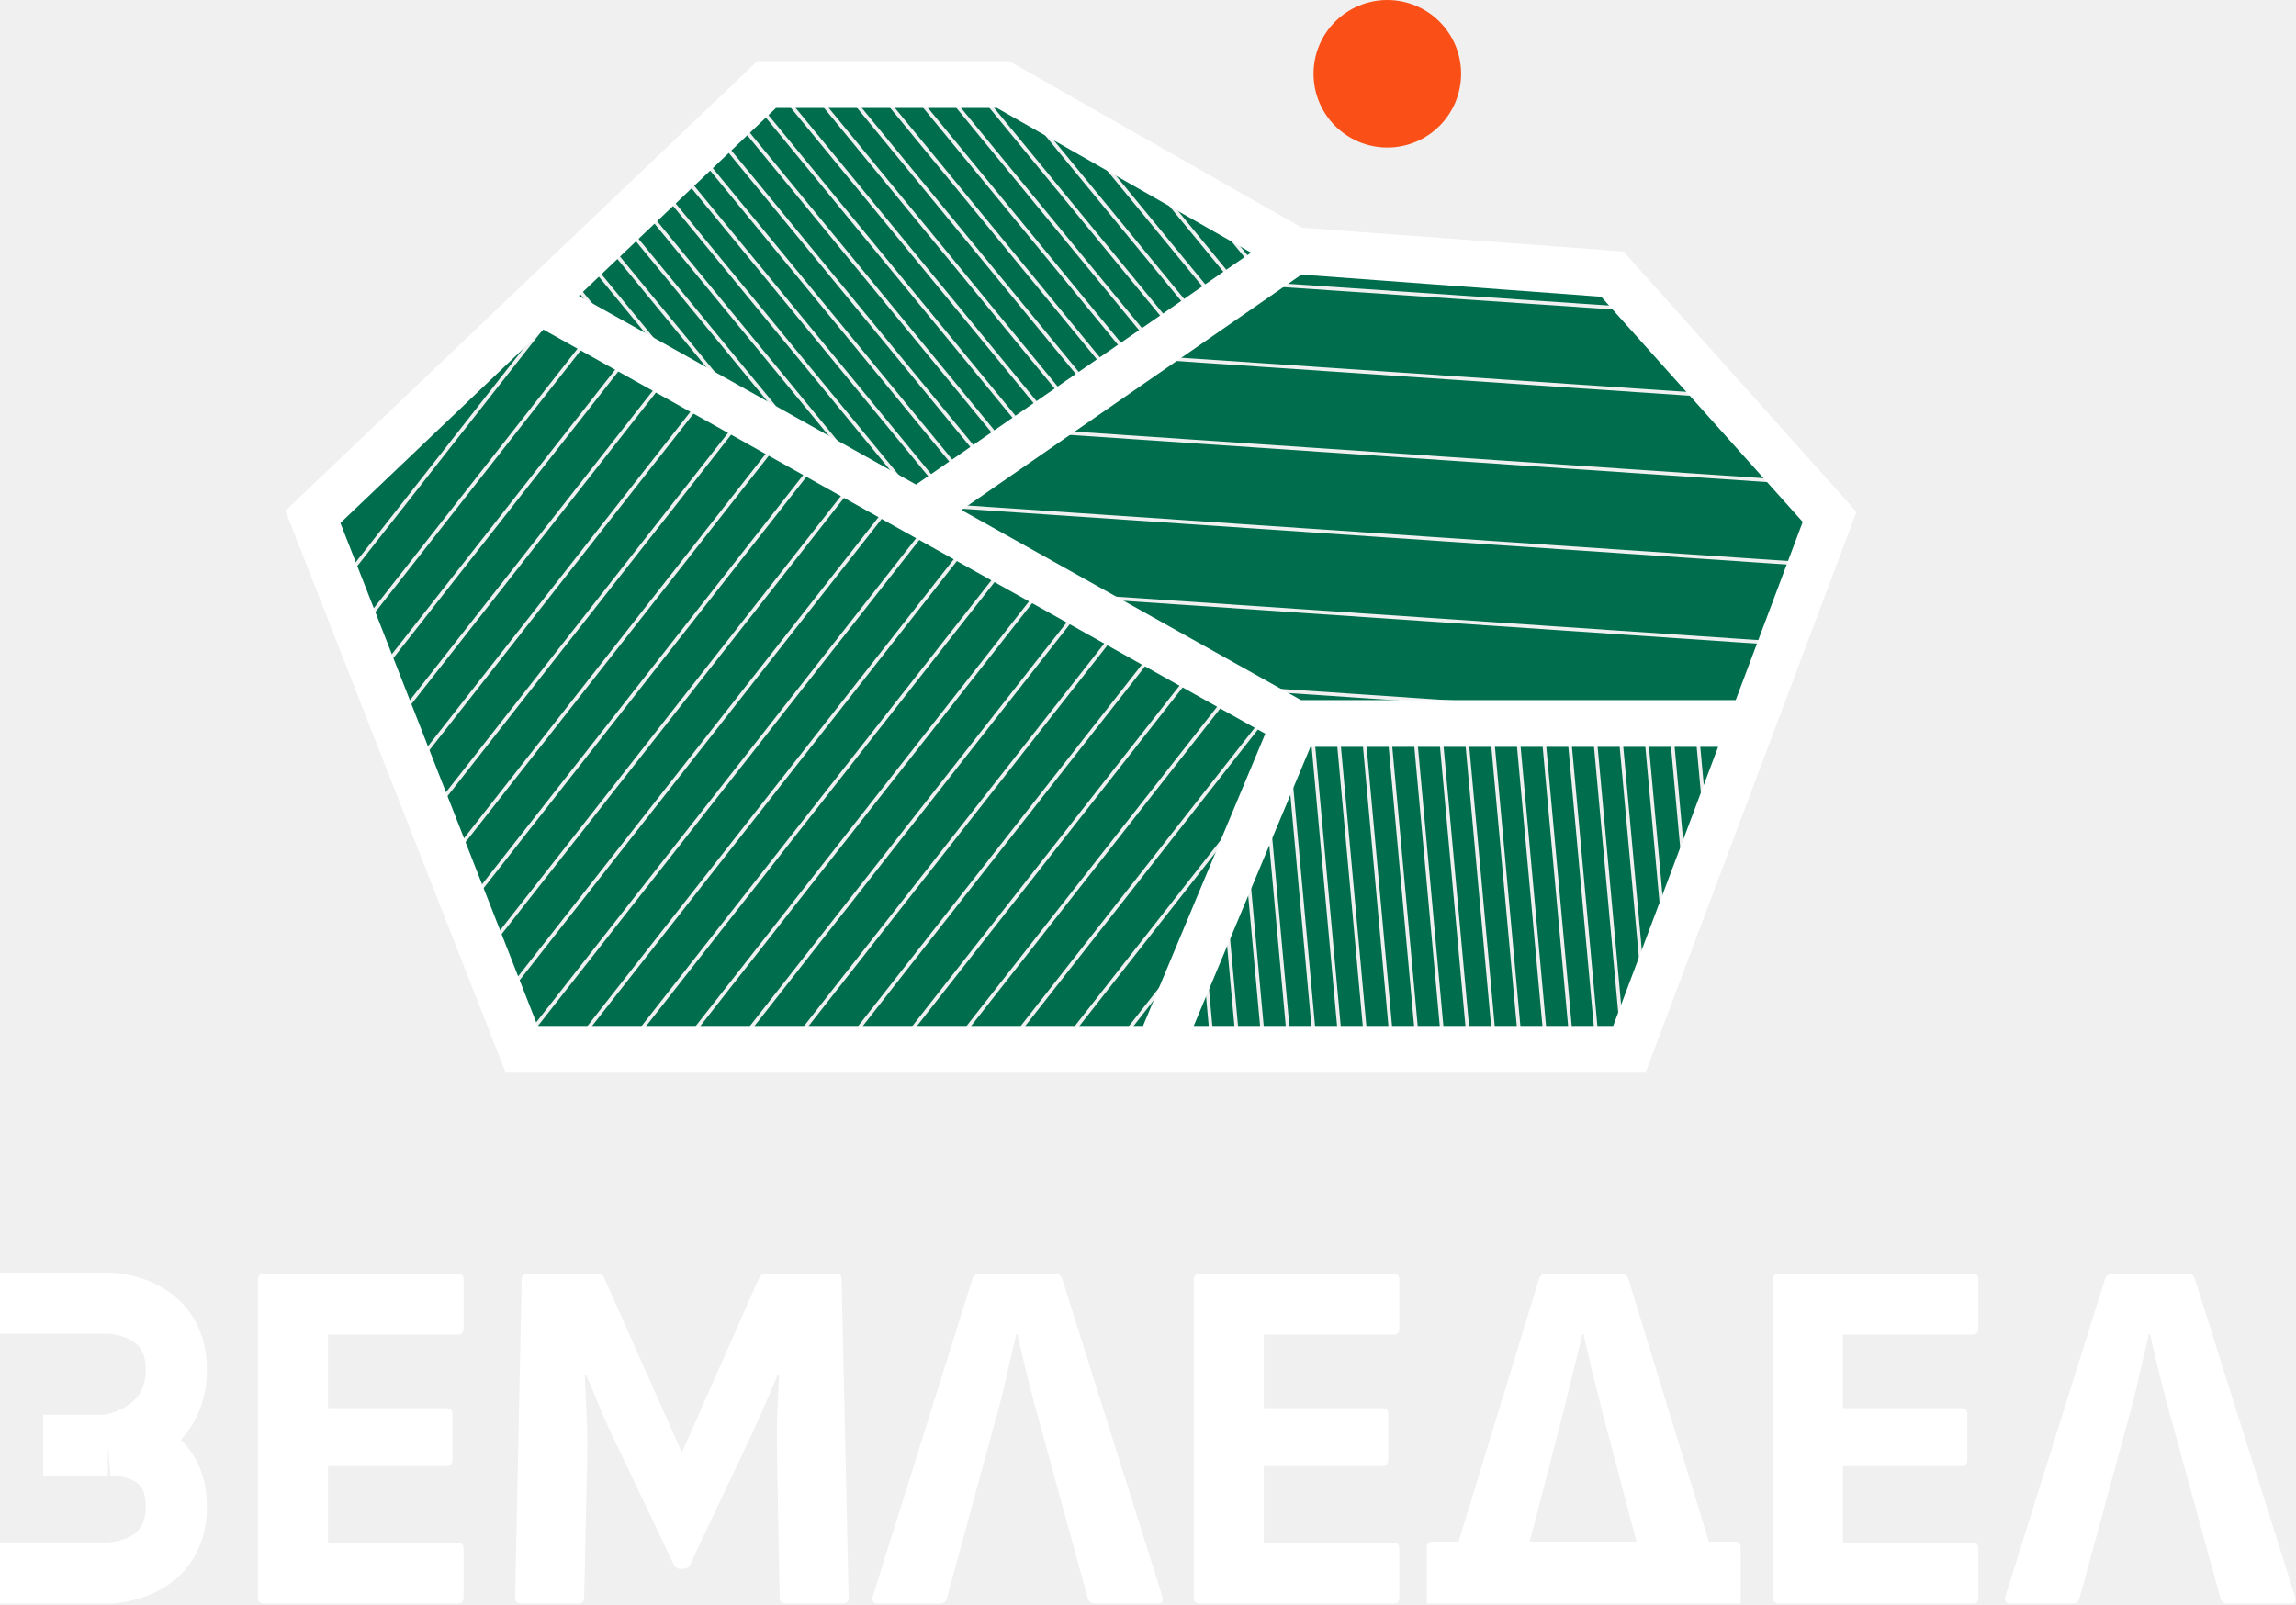
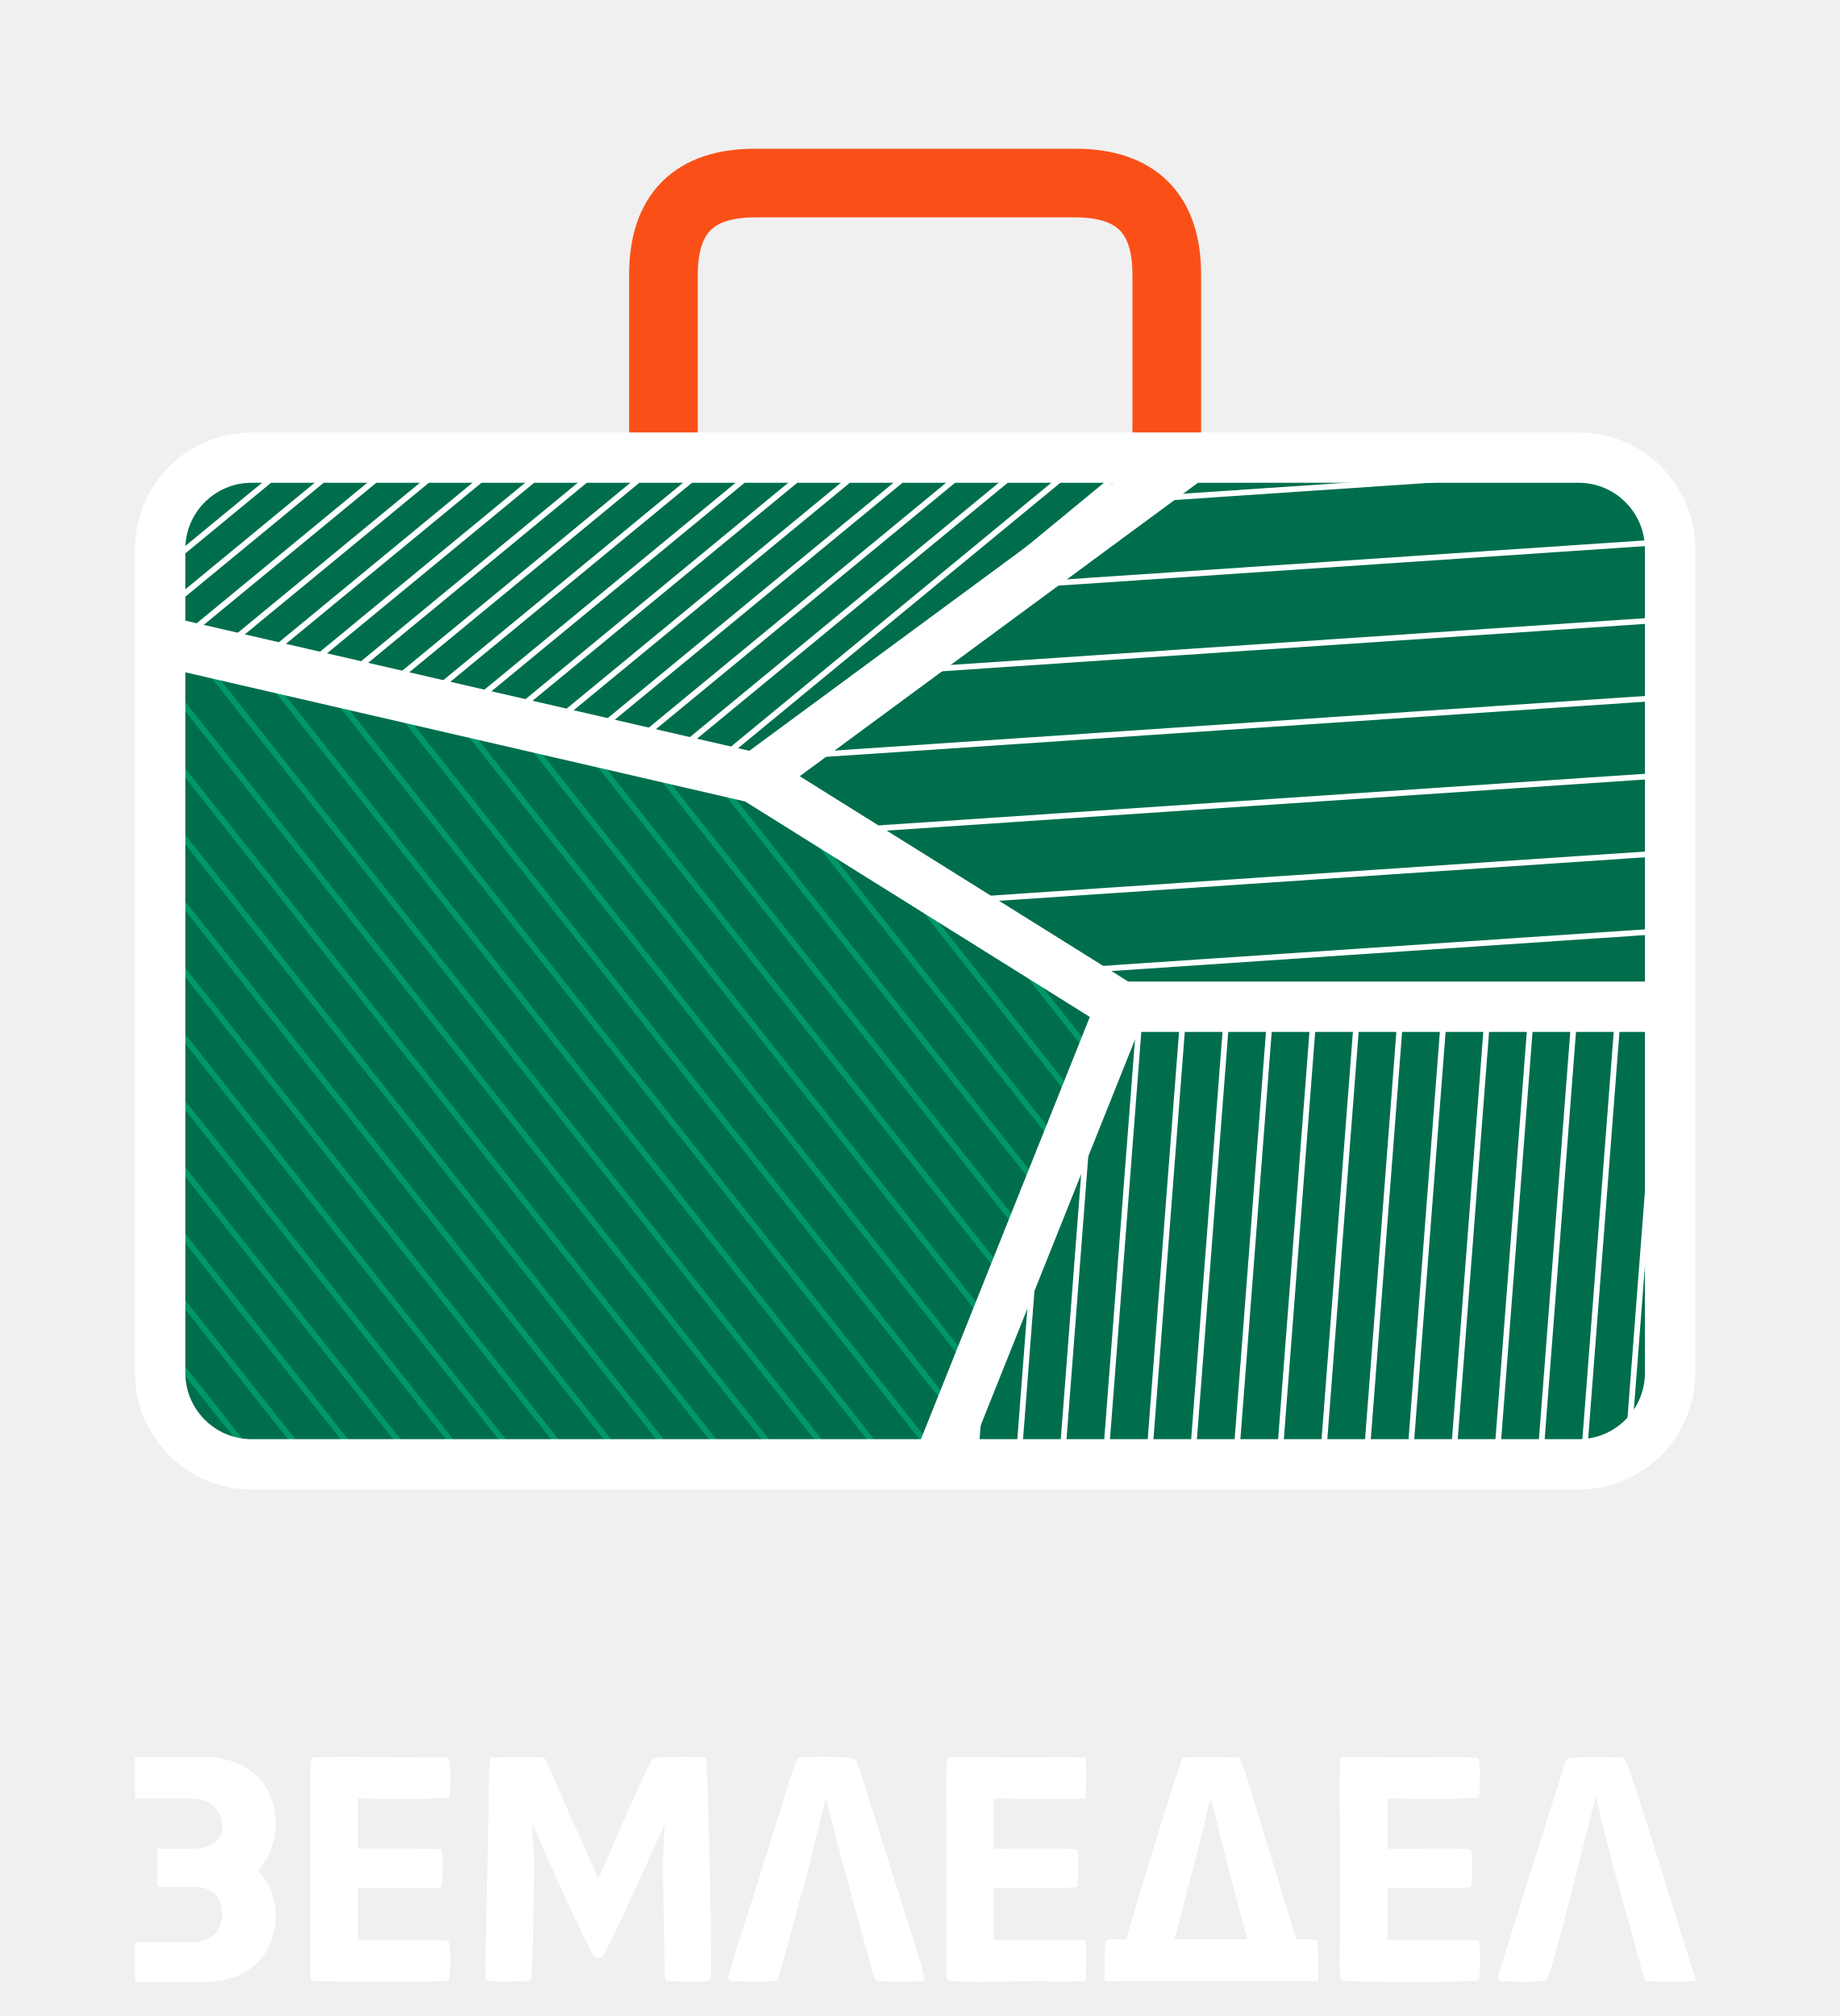
- <svg xmlns="http://www.w3.org/2000/svg" width="638" height="446" viewBox="0 0 638 446" fill="none">
-   <path d="M450.504 354C451.437 354 452.091 354.467 452.464 355.4L474.857 428.48H482.004C483.124 428.481 483.684 429.04 483.684 430.16V445.7H396.464V430.16C396.464 429.04 397.024 428.48 398.144 428.48H405.29L427.684 355.4C428.057 354.467 428.664 354 429.504 354H450.504ZM127.26 354C128.286 354 128.8 354.561 128.8 355.681V369.26C128.8 370.38 128.286 370.94 127.26 370.94H91.14V391.38H124.04C125.16 391.38 125.72 391.941 125.72 393.061V405.66C125.72 406.873 125.16 407.48 124.04 407.48H91.14V428.76H127.26C128.286 428.76 128.8 429.32 128.8 430.44V444.021C128.8 445.14 128.286 445.7 127.26 445.7H73.5C72.287 445.7 71.68 445.14 71.68 444.021V355.681C71.68 354.561 72.287 354 73.5 354H127.26ZM165.965 354C166.898 354 167.551 354.42 167.925 355.26L189.484 403.7L210.904 355.26C211.278 354.42 211.931 354 212.864 354H232.324C233.351 354 233.864 354.561 233.864 355.681L235.824 444.021C235.824 445.14 235.264 445.7 234.145 445.7H218.465C217.252 445.7 216.645 445.14 216.645 444.021L215.944 405.66C215.851 401.647 215.851 397.633 215.944 393.62C216.131 389.607 216.318 385.78 216.505 382.141H216.085C214.685 385.594 213.145 389.187 211.465 392.92C209.878 396.56 208.244 400.107 206.564 403.561L191.725 434.92C191.351 435.667 190.698 436.04 189.765 436.04H189.064C188.224 436.04 187.617 435.667 187.244 434.92L172.265 403.42C170.585 400.06 168.951 396.56 167.364 392.92C165.871 389.187 164.378 385.594 162.885 382.141H162.465C162.652 385.78 162.838 389.607 163.024 393.62C163.211 397.633 163.257 401.601 163.164 405.521L162.324 444.021C162.324 445.14 161.718 445.7 160.505 445.7H144.965C143.752 445.7 143.145 445.14 143.145 444.021L144.965 355.681C144.965 354.561 145.525 354 146.645 354H165.965ZM293.188 354C294.122 354 294.775 354.467 295.148 355.4L323.009 443.74C323.382 445.047 322.961 445.7 321.748 445.7H304.248C303.222 445.7 302.568 445.233 302.288 444.3L287.309 389.7C286.469 386.527 285.675 383.4 284.929 380.32C284.182 377.147 283.435 373.973 282.688 370.8H282.408C281.662 373.973 280.915 377.147 280.168 380.32C279.515 383.493 278.769 386.667 277.929 389.84L263.089 444.3C262.809 445.233 262.155 445.7 261.129 445.7H243.908C242.695 445.7 242.229 445.047 242.509 443.74L270.229 355.4C270.602 354.467 271.302 354 272.328 354H293.188ZM387.299 354C388.325 354 388.839 354.561 388.839 355.681V369.26C388.839 370.38 388.325 370.94 387.299 370.94H351.179V391.38H384.079C385.199 391.38 385.759 391.941 385.759 393.061V405.66C385.759 406.873 385.199 407.48 384.079 407.48H351.179V428.76H387.299C388.325 428.76 388.839 429.32 388.839 430.44V444.021C388.839 445.14 388.325 445.7 387.299 445.7H333.539C332.326 445.7 331.719 445.14 331.719 444.021V355.681C331.719 354.561 332.326 354 333.539 354H387.299ZM548.217 354C549.243 354 549.757 354.561 549.757 355.681V369.26C549.757 370.38 549.243 370.94 548.217 370.94H512.097V391.38H544.997C546.117 391.38 546.677 391.941 546.677 393.061V405.66C546.677 406.873 546.117 407.48 544.997 407.48H512.097V428.76H548.217C549.243 428.76 549.757 429.32 549.757 430.44V444.021C549.757 445.14 549.243 445.7 548.217 445.7H494.457C493.244 445.7 492.637 445.14 492.637 444.021V355.681C492.637 354.561 493.244 354 494.457 354H548.217ZM607.915 354C608.848 354 609.502 354.467 609.875 355.4L637.735 443.74C638.109 445.047 637.688 445.7 636.475 445.7H618.975C617.948 445.7 617.295 445.233 617.015 444.3L602.035 389.7C601.195 386.527 600.402 383.4 599.655 380.32C598.909 377.147 598.162 373.973 597.415 370.8H597.135C596.388 373.973 595.641 377.147 594.895 380.32C594.241 383.493 593.495 386.667 592.655 389.84L577.815 444.3C577.535 445.233 576.882 445.7 575.855 445.7H558.635C557.422 445.7 556.955 445.047 557.235 443.74L584.955 355.4C585.328 354.467 586.028 354 587.055 354H607.915ZM439.724 370.8C438.884 374.346 437.997 377.94 437.063 381.58C436.223 385.127 435.337 388.767 434.403 392.5L425.067 428.48H454.748L445.184 392.22C444.344 388.673 443.457 385.127 442.523 381.58C441.683 377.94 440.844 374.346 440.004 370.8H439.724Z" fill="white" />
-   <path d="M0 362.2H30C30 362.2 49 362.2 49 380.7C49 399.2 30 401.7 30 401.7M30 401.7H12M30 401.7C30 401.7 49 400.2 49 418.7C49 437.2 30 437.2 30 437.2H0" stroke="white" stroke-width="17" />
-   <path d="M256.123 140.149L260.185 142.424L143.066 291.693L143.853 292.311L261.068 142.918L270.64 148.277L156.189 294.146H143.244L142.622 292.558L137.953 280.65L250.614 137.064L256.123 140.149ZM281.096 154.132L171.238 294.146H157.461L271.523 148.771L281.096 154.132ZM291.55 159.985L186.286 294.146H172.509L281.979 154.626L291.55 159.985ZM302.004 165.839L201.333 294.146H187.556L292.433 160.479L302.004 165.839ZM312.46 171.693L216.381 294.146H202.604L302.888 166.334L312.46 171.693ZM322.914 177.547L231.429 294.146H217.652L313.342 172.188L322.914 177.547ZM333.368 183.401L246.477 294.146H232.7L323.797 178.042L333.368 183.401ZM343.823 189.255L261.524 294.146H247.748L334.251 183.896L343.823 189.255ZM354.277 195.109L276.572 294.146H262.796L344.705 189.75L354.277 195.109ZM361.043 198.898L362.988 199.987L362.128 202.045L360.121 206.841L291.62 294.146H277.844L355.16 195.604L361.043 198.898ZM342.938 247.918L306.668 294.146H292.891L358.671 210.309L342.938 247.918ZM324.244 292.61L323.602 294.146H307.939L341.486 251.389L324.244 292.61ZM249.73 136.569L137.529 279.57L132.939 267.861L240.159 131.21L249.73 136.569ZM239.276 130.715L132.516 266.78L127.926 255.072L229.705 125.355L239.276 130.715ZM228.821 124.861L127.503 253.992L122.913 242.284L219.251 119.502L228.821 124.861ZM218.367 119.007L122.489 241.203L117.899 229.494L208.796 113.647L218.367 119.007ZM207.913 113.152L117.477 228.413L112.887 216.705L198.341 107.793L207.913 113.152ZM197.458 107.299L112.463 215.625L107.874 203.917L187.887 101.939L197.458 107.299ZM187.004 101.445L107.45 202.836L102.86 191.127L177.433 96.086L187.004 101.445ZM176.549 95.591L102.437 190.046L97.848 178.338L166.978 90.231L176.549 95.591ZM166.095 89.737L97.424 177.258L92.834 165.548L156.522 84.378L166.095 89.737ZM151.203 81.399L155.639 83.883L92.411 164.468L87.821 152.759L129.476 99.67L148.257 81.772L149.593 80.498L151.203 81.399ZM87.397 151.679L84.613 144.574L84 143.011L85.216 141.853L124.438 104.471L87.397 151.679Z" fill="#006E4D" />
-   <path d="M257.784 143.375L256.325 144.386L255.042 145.274L253.68 144.512L248.382 141.545L176.87 54.499L181.3 50.276L257.784 143.375ZM263.643 139.316L258.608 142.804L182.025 49.585L186.455 45.362L263.643 139.316ZM245.984 140.202L231.357 132.012L171.714 59.413L176.144 55.19L245.984 140.202ZM269.502 135.259L264.468 138.745L187.181 44.671L191.61 40.449L269.502 135.259ZM275.361 131.2L270.326 134.688L192.337 39.757L196.768 35.534L275.361 131.2ZM228.96 130.67L214.332 122.479L166.558 64.328L170.988 60.105L228.96 130.67ZM281.22 127.142L276.186 130.629L197.493 34.843L201.923 30.621L281.22 127.142ZM287.079 123.084L282.044 126.571L202.649 29.93L207.08 25.708L287.079 123.084ZM292.938 119.025L287.903 122.513L207.806 25.017L211.298 21.69L212.021 21H212.404L292.938 119.025ZM211.936 121.137L197.308 112.946L161.402 69.242L165.832 65.019L211.936 121.137ZM298.797 114.968L293.763 118.455L213.699 21H221.599L298.797 114.968ZM304.655 110.91L299.622 114.396L222.893 21H230.79L304.655 110.91ZM194.911 111.604L180.284 103.414L156.247 74.156L160.677 69.934L194.911 111.604ZM310.516 106.853L305.481 110.339L232.085 21H239.983L310.516 106.853ZM316.374 102.795L311.34 106.281L241.277 21H249.178L316.374 102.795ZM322.233 98.736L317.199 102.223L250.472 21H258.369L322.233 98.736ZM177.888 102.072L148.76 85.763L145.805 84.107L148.257 81.772L155.521 74.848L177.888 102.072ZM328.093 94.679L323.058 98.165L259.663 21H267.562L328.093 94.679ZM333.952 90.621L328.918 94.107L268.856 21H276.755L333.952 90.621ZM279.964 21.327L291.712 28.016L339.812 86.564L334.777 90.05L278.049 21H279.389L279.964 21.327ZM308.982 37.849L345.671 82.506L340.637 85.992L294.143 29.399L308.982 37.849ZM326.255 47.682L351.531 78.449L346.496 81.936L311.414 39.232L326.255 47.682ZM361.059 67.498L364.512 69.464L361.245 71.726L352.356 77.878L328.687 49.066L361.059 67.498Z" fill="#006E4D" />
-   <path d="M489.318 201.505L489.148 201.959L488.539 203.58H359.169L358.6 203.261L337.072 191.207L489.318 201.505ZM497.584 179.52L489.686 200.528L335.036 190.066L291.278 165.564L497.584 179.52ZM505.851 157.534L497.952 178.542L289.241 164.423L253.68 144.511L250.186 142.555L253.233 140.445L505.851 157.534ZM503.872 134.855L510.26 141.995L511.27 143.124L510.737 144.542L506.218 156.557L254.55 139.533L282.89 119.906L503.872 134.855ZM482.401 110.858L502.917 133.789L284.208 118.994L312.545 99.368L482.401 110.858ZM460.929 86.861L481.446 109.791L313.865 98.455L342.204 78.83L460.929 86.861ZM360.006 67.177L448.204 73.688L449.21 73.763L449.883 74.515L459.974 85.793L343.523 77.915L358.399 67.615L359.125 67.112L360.006 67.177Z" fill="#006E4D" />
-   <path d="M322.434 294.145H318.183L319.632 290.68L321.673 285.801L322.434 294.145ZM329.567 294.145H323.438L322.498 283.829L327.53 271.798L329.567 294.145ZM336.699 294.145H330.571L328.355 269.826L333.386 257.796L336.699 294.145ZM343.832 294.145H337.703L334.211 255.825L339.244 243.795L343.832 294.145ZM350.964 294.145H344.835L340.068 241.824L345.1 229.792L350.964 294.145ZM358.096 294.145H351.969L345.925 227.821L350.958 215.791L358.096 294.145ZM365.229 294.145H359.101L351.782 213.821L356.814 201.791L365.229 294.145ZM372.362 294.145H366.233L357.639 199.82L358.159 198.58H363.655L372.362 294.145ZM379.495 294.145H373.367L364.66 198.58H370.788L379.495 294.145ZM386.627 294.145H380.499L371.792 198.58H377.919L386.627 294.145ZM393.76 294.145H387.631L378.924 198.58H385.053L393.76 294.145ZM400.892 294.145H394.764L386.057 198.58H392.185L400.892 294.145ZM408.025 294.145H401.896L393.189 198.58H399.318L408.025 294.145ZM415.158 294.145H409.03L400.322 198.58H406.451L415.158 294.145ZM422.291 294.145H416.163L407.455 198.58H413.583L422.291 294.145ZM429.423 294.145H423.294L414.587 198.58H420.715L429.423 294.145ZM436.556 294.145H430.427L421.72 198.58H427.848L436.556 294.145ZM443.688 294.145H437.56L428.853 198.58H434.981L443.688 294.145ZM450.821 294.145H444.692L435.986 198.58H442.114L450.821 294.145ZM457.277 286.725L455.096 292.525L454.487 294.145H451.825L443.118 198.58H449.247L457.277 286.725ZM463.018 271.451L458.084 284.575L450.25 198.58H456.379L463.018 271.451ZM468.759 256.182L463.827 269.302L457.383 198.58H463.511L468.759 256.182ZM474.5 240.914L469.568 254.033L464.516 198.58H470.644L474.5 240.914ZM480.243 225.641L475.308 238.764L471.648 198.58H477.777L480.243 225.641ZM485.983 210.375L481.05 223.493L478.782 198.58H484.909L485.983 210.375ZM489.149 201.96L486.792 208.225L485.914 198.58H490.419L489.149 201.96Z" fill="#006E4D" />
-   <path d="M359.822 69.671L448.02 76.182L508.398 143.662L486.809 201.08M359.822 69.671L278.728 23.5H213.023L149.982 83.581M359.822 69.671L254.902 142.331M321.939 291.646H144.951L86.941 143.662L149.982 83.581M321.939 291.646H452.756L486.809 201.08M321.939 291.646L359.822 201.08M359.822 201.08H486.809M359.822 201.08L254.902 142.331M149.982 83.581L254.902 142.331" stroke="white" stroke-width="13" />
-   <circle cx="385.5" cy="20.5" r="20.5" fill="#FA5018" />
+ <svg xmlns="http://www.w3.org/2000/svg" width="73" height="80" viewBox="0 0 73 80" fill="none">
+   <g id="Ð§ÐµÐ¼Ð¾Ð´Ð°Ð½ / ÐÐµÐ¼Ð»ÐµÐ´ÐµÐ»">
+     <g id="Theme=dark, Layout=bottom">
+       <g id="Ð§ÐµÐ¼Ð¾Ð´Ð°Ð½" clip-path="url(#clip0_0_1)">
+         <path id="Orange-handle" d="M26.331 18.159V10.896C26.331 8.474 27.541 7.264 29.962 7.264H42.674C45.095 7.264 46.306 8.474 46.306 10.896V18.159" stroke="#FA5018" stroke-width="2.724" stroke-linejoin="round" />
+         <path id="Green-body" d="M62.649 18.159H9.988C7.982 18.159 6.356 19.785 6.356 21.791V54.477C6.356 56.483 7.982 58.109 9.988 58.109H62.649C64.655 58.109 66.281 56.483 66.281 54.477V21.791C66.281 19.785 64.655 18.159 62.649 18.159Z" fill="#006E4D" />
+         <g id="Ð¡ÐµÑÐºÐ° Ð¿Ð¾Ð»ÐµÐ¹ / ÐºÐ°Ðº Ð² Ð»Ð¾Ð³Ð¾ÑÐ¸Ð¿Ðµ">
+           <g id="Clip path group">
+             <mask id="mask0_0_1" style="mask-type:luminance" maskUnits="userSpaceOnUse" x="6" y="18" width="61" height="41">
+               <g id="body-grid">
+                 <path id="Vector" d="M62.649 18.159H9.988C7.982 18.159 6.356 19.785 6.356 21.791V54.477C6.356 56.483 7.982 58.109 9.988 58.109H62.649C64.655 58.109 66.281 56.483 66.281 54.477V21.791C66.281 19.785 64.655 18.159 62.649 18.159Z" fill="white" />
+               </g>
+             </mask>
+             <g mask="url(#mask0_0_1)">
+               <g id="Group">
+                 <g id="Clip path group_2">
+                   <mask id="mask1_0_1" style="mask-type:luminance" maskUnits="userSpaceOnUse" x="6" y="25" width="39" height="34">
+                     <g id="left-bottom">
+                       <path id="Vector_2" d="M6.356 25.423L29.962 30.871L44.49 39.95L37.226 58.109H6.356V25.423Z" fill="white" />
+                     </g>
+                   </mask>
+                   <g mask="url(#mask1_0_1)">
+                     <g id="ÐÐµÐ»ÑÐ½Ð°Ñ-Ð´Ð¸Ð°Ð³Ð¾Ð½Ð°Ð»ÑÐ½Ð°Ñ-ÑÐµÑÐºÐ°">
+                       <path id="Vector_3" d="M-26.966 16.343L7.536 59.925" stroke="#00986A" stroke-width="0.227" />
+                       <path id="Vector_4" d="M-24.878 16.343L9.624 59.925" stroke="#00986A" stroke-width="0.227" />
+                       <path id="Vector_5" d="M-22.79 16.343L11.713 59.925" stroke="#00986A" stroke-width="0.227" />
+                       <path id="Vector_6" d="M-20.701 16.343L13.801 59.925" stroke="#00986A" stroke-width="0.227" />
+                       <path id="Vector_7" d="M-18.613 16.343L15.889 59.925" stroke="#00986A" stroke-width="0.227" />
+                       <path id="Vector_8" d="M-16.525 16.343L17.977 59.925" stroke="#00986A" stroke-width="0.227" />
+                       <path id="Vector_9" d="M-14.437 16.343L20.066 59.925" stroke="#00986A" stroke-width="0.227" />
+                       <path id="Vector_10" d="M-12.348 16.343L22.154 59.925" stroke="#00986A" stroke-width="0.227" />
+                       <path id="Vector_11" d="M-10.26 16.343L24.242 59.925" stroke="#00986A" stroke-width="0.227" />
+                       <path id="Vector_12" d="M-8.172 16.343L26.331 59.925" stroke="#00986A" stroke-width="0.227" />
+                       <path id="Vector_13" d="M-6.083 16.343L28.419 59.925" stroke="#00986A" stroke-width="0.227" />
+                       <path id="Vector_14" d="M-3.995 16.343L30.507 59.925" stroke="#00986A" stroke-width="0.227" />
+                       <path id="Vector_15" d="M-1.907 16.343L32.596 59.925" stroke="#00986A" stroke-width="0.227" />
+                       <path id="Vector_16" d="M0.182 16.343L34.684 59.925" stroke="#00986A" stroke-width="0.227" />
+                       <path id="Vector_17" d="M2.27 16.343L36.772 59.925" stroke="#00986A" stroke-width="0.227" />
+                       <path id="Vector_18" d="M4.358 16.343L38.86 59.925" stroke="#00986A" stroke-width="0.227" />
+                       <path id="Vector_19" d="M6.446 16.343L40.949 59.925" stroke="#00986A" stroke-width="0.227" />
+                       <path id="Vector_20" d="M8.535 16.343L43.037 59.925" stroke="#00986A" stroke-width="0.227" />
+                       <path id="Vector_21" d="M10.623 16.343L45.125 59.925" stroke="#00986A" stroke-width="0.227" />
+                       <path id="Vector_22" d="M12.711 16.343L47.214 59.925" stroke="#00986A" stroke-width="0.227" />
+                       <path id="Vector_23" d="M14.8 16.343L49.302 59.925" stroke="#00986A" stroke-width="0.227" />
+                       <path id="Vector_24" d="M16.888 16.343L51.39 59.925" stroke="#00986A" stroke-width="0.227" />
+                       <path id="Vector_25" d="M18.976 16.343L53.478 59.925" stroke="#00986A" stroke-width="0.227" />
+                       <path id="Vector_26" d="M21.065 16.343L55.567 59.925" stroke="#00986A" stroke-width="0.227" />
+                       <path id="Vector_27" d="M23.153 16.343L57.655 59.925" stroke="#00986A" stroke-width="0.227" />
+                       <path id="Vector_28" d="M25.241 16.343L59.743 59.925" stroke="#00986A" stroke-width="0.227" />
+                       <path id="Vector_29" d="M27.329 16.343L61.832 59.925" stroke="#00986A" stroke-width="0.227" />
+                       <path id="Vector_30" d="M29.418 16.343L63.92 59.925" stroke="#00986A" stroke-width="0.227" />
+                       <path id="Vector_31" d="M31.506 16.343L66.008 59.925" stroke="#00986A" stroke-width="0.227" />
+                       <path id="Vector_32" d="M33.594 16.343L68.097 59.925" stroke="#00986A" stroke-width="0.227" />
+                       <path id="Vector_33" d="M35.683 16.343L70.185 59.925" stroke="#00986A" stroke-width="0.227" />
+                       <path id="Vector_34" d="M37.771 16.343L72.273 59.925" stroke="#00986A" stroke-width="0.227" />
+                       <path id="Vector_35" d="M39.859 16.343L74.362 59.925" stroke="#00986A" stroke-width="0.227" />
+                       <path id="Vector_36" d="M41.947 16.343L76.45 59.925" stroke="#00986A" stroke-width="0.227" />
+                       <path id="Vector_37" d="M44.036 16.343L78.538 59.925" stroke="#00986A" stroke-width="0.227" />
+                     </g>
+                   </g>
+                 </g>
+                 <g id="Clip path group_3">
+                   <mask id="mask2_0_1" style="mask-type:luminance" maskUnits="userSpaceOnUse" x="6" y="18" width="42" height="13">
+                     <g id="left-top">
+                       <path id="Vector_38" d="M6.356 18.159H47.214L29.962 30.87L6.356 25.423V18.159Z" fill="white" />
+                     </g>
+                   </mask>
+                   <g mask="url(#mask2_0_1)">
+                     <g id="ÐÐµÑÑ+ Ð½ÑÑ-Ð´Ð¸Ð°Ð³Ð¾Ð½Ð°Ð»ÑÐ½Ð°Ñ-ÑÐµÑÐºÐ°">
+                       <path id="Vector_39" d="M-22.79 36.318L8.081 10.896" stroke="white" stroke-width="0.227" />
+                       <path id="Vector_40" d="M-20.701 36.318L10.169 10.896" stroke="white" stroke-width="0.227" />
+                       <path id="Vector_41" d="M-18.613 36.318L12.257 10.896" stroke="white" stroke-width="0.227" />
+                       <path id="Vector_42" d="M-16.525 36.318L14.346 10.896" stroke="white" stroke-width="0.227" />
+                       <path id="Vector_43" d="M-14.437 36.318L16.434 10.896" stroke="white" stroke-width="0.227" />
+                       <path id="Vector_44" d="M-12.348 36.318L18.522 10.896" stroke="white" stroke-width="0.227" />
+                       <path id="Vector_45" d="M-10.26 36.318L20.611 10.896" stroke="white" stroke-width="0.227" />
+                       <path id="Vector_46" d="M-8.172 36.318L22.699 10.896" stroke="white" stroke-width="0.227" />
+                       <path id="Vector_47" d="M-6.083 36.318L24.787 10.896" stroke="white" stroke-width="0.227" />
+                       <path id="Vector_48" d="M-3.995 36.318L26.875 10.896" stroke="white" stroke-width="0.227" />
+                       <path id="Vector_49" d="M-1.907 36.318L28.964 10.896" stroke="white" stroke-width="0.227" />
+                       <path id="Vector_50" d="M0.182 36.318L31.052 10.896" stroke="white" stroke-width="0.227" />
+                       <path id="Vector_51" d="M2.27 36.318L33.14 10.896" stroke="white" stroke-width="0.227" />
+                       <path id="Vector_52" d="M4.358 36.318L35.229 10.896" stroke="white" stroke-width="0.227" />
+                       <path id="Vector_53" d="M6.446 36.318L37.317 10.896" stroke="white" stroke-width="0.227" />
+                       <path id="Vector_54" d="M8.535 36.318L39.405 10.896" stroke="white" stroke-width="0.227" />
+                       <path id="Vector_55" d="M10.623 36.318L41.494 10.896" stroke="white" stroke-width="0.227" />
+                       <path id="Vector_56" d="M12.711 36.318L43.582 10.896" stroke="white" stroke-width="0.227" />
+                       <path id="Vector_57" d="M14.8 36.318L45.67 10.896" stroke="white" stroke-width="0.227" />
+                       <path id="Vector_58" d="M16.888 36.318L47.758 10.896" stroke="white" stroke-width="0.227" />
+                       <path id="Vector_59" d="M18.976 36.318L49.847 10.896" stroke="white" stroke-width="0.227" />
+                       <path id="Vector_60" d="M21.065 36.318L51.935 10.896" stroke="white" stroke-width="0.227" />
+                       <path id="Vector_61" d="M23.153 36.318L54.023 10.896" stroke="white" stroke-width="0.227" />
+                       <path id="Vector_62" d="M25.241 36.318L56.112 10.896" stroke="white" stroke-width="0.227" />
+                       <path id="Vector_63" d="M27.329 36.318L58.2 10.896" stroke="white" stroke-width="0.227" />
+                       <path id="Vector_64" d="M29.418 36.318L60.288 10.896" stroke="white" stroke-width="0.227" />
+                       <path id="Vector_65" d="M31.506 36.318L62.377 10.896" stroke="white" stroke-width="0.227" />
+                       <path id="Vector_66" d="M33.594 36.318L64.465 10.896" stroke="white" stroke-width="0.227" />
+                       <path id="Vector_67" d="M35.683 36.318L66.553 10.896" stroke="white" stroke-width="0.227" />
+                       <path id="Vector_68" d="M37.771 36.318L68.641 10.896" stroke="white" stroke-width="0.227" />
+                       <path id="Vector_69" d="M39.859 36.318L70.73 10.896" stroke="white" stroke-width="0.227" />
+                       <path id="Vector_70" d="M41.947 36.318L72.818 10.896" stroke="white" stroke-width="0.227" />
+                       <path id="Vector_71" d="M44.036 36.318L74.906 10.896" stroke="white" stroke-width="0.227" />
+                       <path id="Vector_72" d="M46.124 36.318L76.995 10.896" stroke="white" stroke-width="0.227" />
+                     </g>
+                   </g>
+                 </g>
+                 <g id="Clip path group_4">
+                   <mask id="mask3_0_1" style="mask-type:luminance" maskUnits="userSpaceOnUse" x="29" y="18" width="38" height="22">
+                     <g id="right-top">
+                       <path id="Vector_73" d="M47.214 18.159H66.281V39.95H44.49L29.962 30.87L47.214 18.159Z" fill="white" />
+                     </g>
+                   </mask>
+                   <g mask="url(#mask3_0_1)">
+                     <g id="ÐÐ¾ÑÐ¸Ð·Ð¾Ð½ÑÐ°Ð»ÑÐ½Ð°Ñ-ÑÐµÑÐºÐ°">
+                       <path id="Vector_74" d="M25.423 21.155L69.912 18.159" stroke="white" stroke-width="0.227" />
+                       <path id="Vector_75" d="M25.423 24.242L69.912 21.246" stroke="white" stroke-width="0.227" />
+                       <path id="Vector_76" d="M25.423 27.329L69.912 24.333" stroke="white" stroke-width="0.227" />
+                       <path id="Vector_77" d="M25.423 30.416L69.912 27.42" stroke="white" stroke-width="0.227" />
+                       <path id="Vector_78" d="M25.423 33.504L69.912 30.507" stroke="white" stroke-width="0.227" />
+                       <path id="Vector_79" d="M25.423 36.59L69.912 33.594" stroke="white" stroke-width="0.227" />
+                       <path id="Vector_80" d="M25.423 39.678L69.912 36.681" stroke="white" stroke-width="0.227" />
+                       <path id="Vector_81" d="M25.423 42.765L69.912 39.769" stroke="white" stroke-width="0.227" />
+                     </g>
+                   </g>
+                 </g>
+                 <g id="Clip path group_5">
+                   <mask id="mask4_0_1" style="mask-type:luminance" maskUnits="userSpaceOnUse" x="37" y="39" width="30" height="20">
+                     <g id="right-bottom">
+                       <path id="Vector_82" d="M44.49 39.95H66.281V58.109H37.226L44.49 39.95Z" fill="white" />
+                     </g>
+                   </mask>
+                   <g mask="url(#mask4_0_1)">
+                     <g id="ÐÐµÑÑÐ¸ÐºÐ°Ð»ÑÐ½Ð°Ñ-ÑÐµÑÐºÐ°">
+                       <path id="Vector_83" d="M38.497 38.134L36.681 61.741" stroke="white" stroke-width="0.227" />
+                       <path id="Vector_84" d="M40.222 38.134L38.407 61.741" stroke="white" stroke-width="0.227" />
+                       <path id="Vector_85" d="M41.947 38.134L40.132 61.741" stroke="white" stroke-width="0.227" />
+                       <path id="Vector_86" d="M43.673 38.134L41.857 61.741" stroke="white" stroke-width="0.227" />
+                       <path id="Vector_87" d="M45.398 38.134L43.582 61.741" stroke="white" stroke-width="0.227" />
+                       <path id="Vector_88" d="M47.123 38.134L45.307 61.741" stroke="white" stroke-width="0.227" />
+                       <path id="Vector_89" d="M48.848 38.134L47.032 61.741" stroke="white" stroke-width="0.227" />
+                       <path id="Vector_90" d="M50.573 38.134L48.757 61.741" stroke="white" stroke-width="0.227" />
+                       <path id="Vector_91" d="M52.298 38.134L50.482 61.741" stroke="white" stroke-width="0.227" />
+                       <path id="Vector_92" d="M54.023 38.134L52.207 61.741" stroke="white" stroke-width="0.227" />
+                       <path id="Vector_93" d="M55.748 38.134L53.933 61.741" stroke="white" stroke-width="0.227" />
+                       <path id="Vector_94" d="M57.474 38.134L55.658 61.741" stroke="white" stroke-width="0.227" />
+                       <path id="Vector_95" d="M59.199 38.134L57.383 61.741" stroke="white" stroke-width="0.227" />
+                       <path id="Vector_96" d="M60.924 38.134L59.108 61.741" stroke="white" stroke-width="0.227" />
+                       <path id="Vector_97" d="M62.649 38.134L60.833 61.741" stroke="white" stroke-width="0.227" />
+                       <path id="Vector_98" d="M64.374 38.134L62.558 61.741" stroke="white" stroke-width="0.227" />
+                       <path id="Vector_99" d="M66.099 38.134L64.283 61.741" stroke="white" stroke-width="0.227" />
+                       <path id="Vector_100" d="M67.824 38.134L66.008 61.741" stroke="white" stroke-width="0.227" />
+                     </g>
+                   </g>
+                 </g>
+               </g>
+             </g>
+           </g>
+         </g>
+         <g id="Clip path group_6">
+           <mask id="mask5_0_1" style="mask-type:luminance" maskUnits="userSpaceOnUse" x="6" y="18" width="61" height="41">
+             <g id="body">
+               <path id="Vector_101" d="M62.649 18.159H9.988C7.982 18.159 6.356 19.785 6.356 21.791V54.477C6.356 56.483 7.982 58.109 9.988 58.109H62.649C64.655 58.109 66.281 56.483 66.281 54.477V21.791C66.281 19.785 64.655 18.159 62.649 18.159Z" fill="white" />
+             </g>
+           </mask>
+           <g mask="url(#mask5_0_1)">
+             <g id="Group_2">
+               <path id="Field-boundaries" d="M6.356 25.423L29.962 30.87M29.962 30.87L44.49 39.95M29.962 30.87L47.214 18.159M44.49 39.95L37.226 58.109M44.49 39.95H66.281" stroke="white" stroke-width="1.998" stroke-linejoin="round" />
+             </g>
+           </g>
+         </g>
+         <path id="Body-outline" d="M62.649 18.159H9.988C7.982 18.159 6.356 19.785 6.356 21.791V54.477C6.356 56.483 7.982 58.109 9.988 58.109H62.649C64.655 58.109 66.281 56.483 66.281 54.477V21.791C66.281 19.785 64.655 18.159 62.649 18.159Z" stroke="white" stroke-width="1.998" />
+       </g>
+       <g id="ÐÐ°Ð´Ð¿Ð¸ÑÑ / ÐÐÐÐÐÐÐÐ" clip-path="url(#clip1_0_1)">
+         <path id="Vector_102" d="M8.497 69.721H5.357V71.373H7.677C7.677 71.373 8.818 71.373 8.818 72.508C8.818 73.364 7.677 73.364 7.677 73.364H6.249V74.868H7.677C7.677 74.868 8.818 74.791 8.818 75.933C8.818 77.075 7.677 77.075 7.677 77.075L5.357 77.075V78.649L7.214 78.65C8.299 78.652 9.259 78.727 10.136 77.955C10.981 77.212 11.152 75.867 10.691 74.868C10.574 74.616 10.421 74.434 10.24 74.231C10.564 73.869 10.785 73.426 10.88 72.949C11.148 71.6 10.525 70.271 9.148 69.872C8.929 69.808 8.721 69.766 8.497 69.721Z" fill="white" />
+         <path id="Vector_103" d="M63.335 71.302C63.113 72.073 61.599 78.33 61.379 78.574C61.224 78.683 59.792 78.631 59.532 78.615C59.401 78.532 59.451 78.43 59.493 78.294C60.353 75.539 61.214 72.784 62.087 70.034C62.114 69.95 62.142 69.866 62.188 69.791C62.44 69.701 64.206 69.703 64.469 69.772C64.655 69.932 66.945 77.517 67.279 78.49V78.585C67.12 78.671 65.572 78.63 65.3 78.619C65.194 78.392 64.806 76.875 64.716 76.554C64.231 74.809 63.737 73.068 63.335 71.302Z" fill="white" />
+         <path id="Vector_104" d="M23.749 74.558C23.987 74.019 25.774 69.85 25.911 69.779C26.032 69.716 27.779 69.694 27.948 69.748C27.979 69.758 28.012 69.769 28.027 69.799C28.076 69.895 28.293 78.297 28.206 78.575C28.202 78.577 28.199 78.578 28.196 78.58C27.969 78.695 26.802 78.61 26.494 78.617C26.367 78.62 26.379 78.324 26.378 78.229C26.371 76.686 26.299 75.139 26.314 73.596C26.348 73.22 26.359 72.751 26.377 72.367C26.101 73.016 24.085 77.527 23.891 77.649C23.809 77.699 23.717 77.69 23.628 77.67C23.34 77.419 21.455 73.132 21.136 72.395C21.116 72.968 21.211 73.583 21.198 74.157C21.165 75.613 21.182 77.09 21.085 78.538C21.079 78.618 20.784 78.648 20.719 78.635C20.545 78.594 19.283 78.705 19.277 78.548C19.247 77.76 19.292 76.575 19.307 75.817L19.39 71.813C19.396 71.502 19.389 69.893 19.484 69.733C20.167 69.732 20.912 69.716 21.59 69.739C21.739 69.978 22.134 70.926 22.279 71.251L23.749 74.558Z" fill="white" />
+         <path id="Subtract" fill-rule="evenodd" clip-rule="evenodd" d="M46.955 69.734C47.258 69.732 49.003 69.702 49.186 69.763C49.355 70.009 49.86 71.773 49.974 72.142L51.448 76.96C51.638 76.956 52.128 76.916 52.251 77.016C52.351 77.26 52.311 78.29 52.309 78.622L43.844 78.623C43.842 78.318 43.788 77.144 43.931 76.98C44.097 76.938 44.51 76.957 44.701 76.96C44.903 76.179 46.801 69.937 46.955 69.734ZM48.033 71.385C47.729 72.649 47.412 73.909 47.081 75.166C46.932 75.742 46.778 76.393 46.611 76.96H49.498L48.529 73.276C48.465 73.02 48.104 71.438 48.033 71.385Z" fill="white" />
+         <path id="Vector_105" d="M12.378 69.734C14.158 69.693 15.982 69.74 17.761 69.751C17.918 69.751 17.883 71.17 17.823 71.319C17.538 71.425 14.707 71.371 14.206 71.37L14.207 73.361C14.65 73.361 17.263 73.328 17.512 73.404C17.591 73.52 17.598 74.776 17.484 74.891C17.284 74.939 16.589 74.923 16.338 74.922L14.206 74.919L14.207 75.293L14.207 76.99C15.384 76.989 16.572 76.986 17.746 77C17.941 77.003 17.882 78.403 17.804 78.576C17.781 78.594 17.75 78.609 17.721 78.611C17.09 78.648 16.404 78.629 15.771 78.63C14.688 78.626 13.603 78.638 12.519 78.623C12.413 78.621 12.338 78.605 12.329 78.484C12.303 78.13 12.313 77.77 12.313 77.415L12.315 75.322L12.314 71.753C12.314 71.438 12.269 69.879 12.378 69.734Z" fill="white" />
+         <path id="Vector_106" d="M53.228 69.735C54.348 69.704 55.55 69.753 56.678 69.73C56.984 69.724 58.419 69.712 58.654 69.768C58.779 69.904 58.717 70.838 58.72 71.059C58.722 71.15 58.72 71.264 58.653 71.333C58.578 71.408 55.433 71.371 55.062 71.371V73.362L57.113 73.359C57.389 73.359 58.145 73.34 58.366 73.4C58.385 73.428 58.4 73.46 58.407 73.494C58.436 73.616 58.442 74.749 58.365 74.877C58.205 74.954 55.454 74.92 55.062 74.92L55.062 75.342L55.062 76.99C56.178 76.995 57.294 76.994 58.409 76.986C58.558 76.984 58.599 76.969 58.7 77.067C58.761 77.359 58.746 78.109 58.71 78.419C58.705 78.457 58.688 78.572 58.659 78.594C58.565 78.664 53.621 78.652 53.331 78.612C53.256 78.601 53.241 78.582 53.198 78.525C53.153 78.305 53.17 77.727 53.17 77.472L53.172 75.6L53.172 71.947C53.171 71.633 53.13 69.909 53.228 69.735Z" fill="white" />
+         <path id="Vector_107" d="M37.62 69.734C38.858 69.709 40.111 69.747 41.35 69.731C41.921 69.724 42.518 69.721 43.086 69.74C43.117 70.151 43.1 70.937 43.088 71.365C41.998 71.414 40.557 71.37 39.439 71.37V73.361L41.484 73.358C41.763 73.358 42.521 73.339 42.746 73.4C42.826 73.508 42.817 74.731 42.745 74.874C42.611 74.955 39.822 74.919 39.439 74.919L39.44 75.379L39.439 76.99C40.622 76.989 41.915 76.962 43.089 76.998C43.119 77.414 43.097 78.173 43.09 78.612C42.92 78.631 41.8 78.644 41.662 78.63C41.183 78.583 37.817 78.713 37.604 78.579C37.534 78.47 37.559 77.804 37.559 77.643L37.559 75.721L37.557 71.977C37.557 71.673 37.517 69.871 37.62 69.734Z" fill="white" />
+         <path id="Vector_108" d="M31.681 69.735C31.991 69.726 33.889 69.647 33.974 69.855C34.181 70.365 34.432 71.217 34.601 71.755L35.988 76.157C36.072 76.42 36.742 78.435 36.699 78.577C36.543 78.686 35.221 78.61 34.951 78.631C34.639 78.654 34.602 78.139 34.538 77.906L34.157 76.515C33.764 75.118 33.385 73.717 33.018 72.313C32.946 71.983 32.867 71.655 32.78 71.329C32.43 72.641 32.149 74.092 31.742 75.387C31.59 75.87 31.005 78.333 30.823 78.582C30.607 78.681 29.385 78.612 29.056 78.625C28.983 78.628 28.934 78.576 28.895 78.52C28.911 78.208 29.544 76.374 29.662 75.996L30.911 72.018C31.003 71.724 31.543 69.888 31.681 69.735Z" fill="white" />
+       </g>
+     </g>
+   </g>
+   <defs>
+     <clipPath id="clip0_0_1">
+       <rect width="72.636" height="65.373" fill="white" />
+     </clipPath>
+     <clipPath id="clip1_0_1">
+       <rect width="61.922" height="9.283" fill="white" transform="translate(5.35693 69.3701)" />
+     </clipPath>
+   </defs>
</svg>
